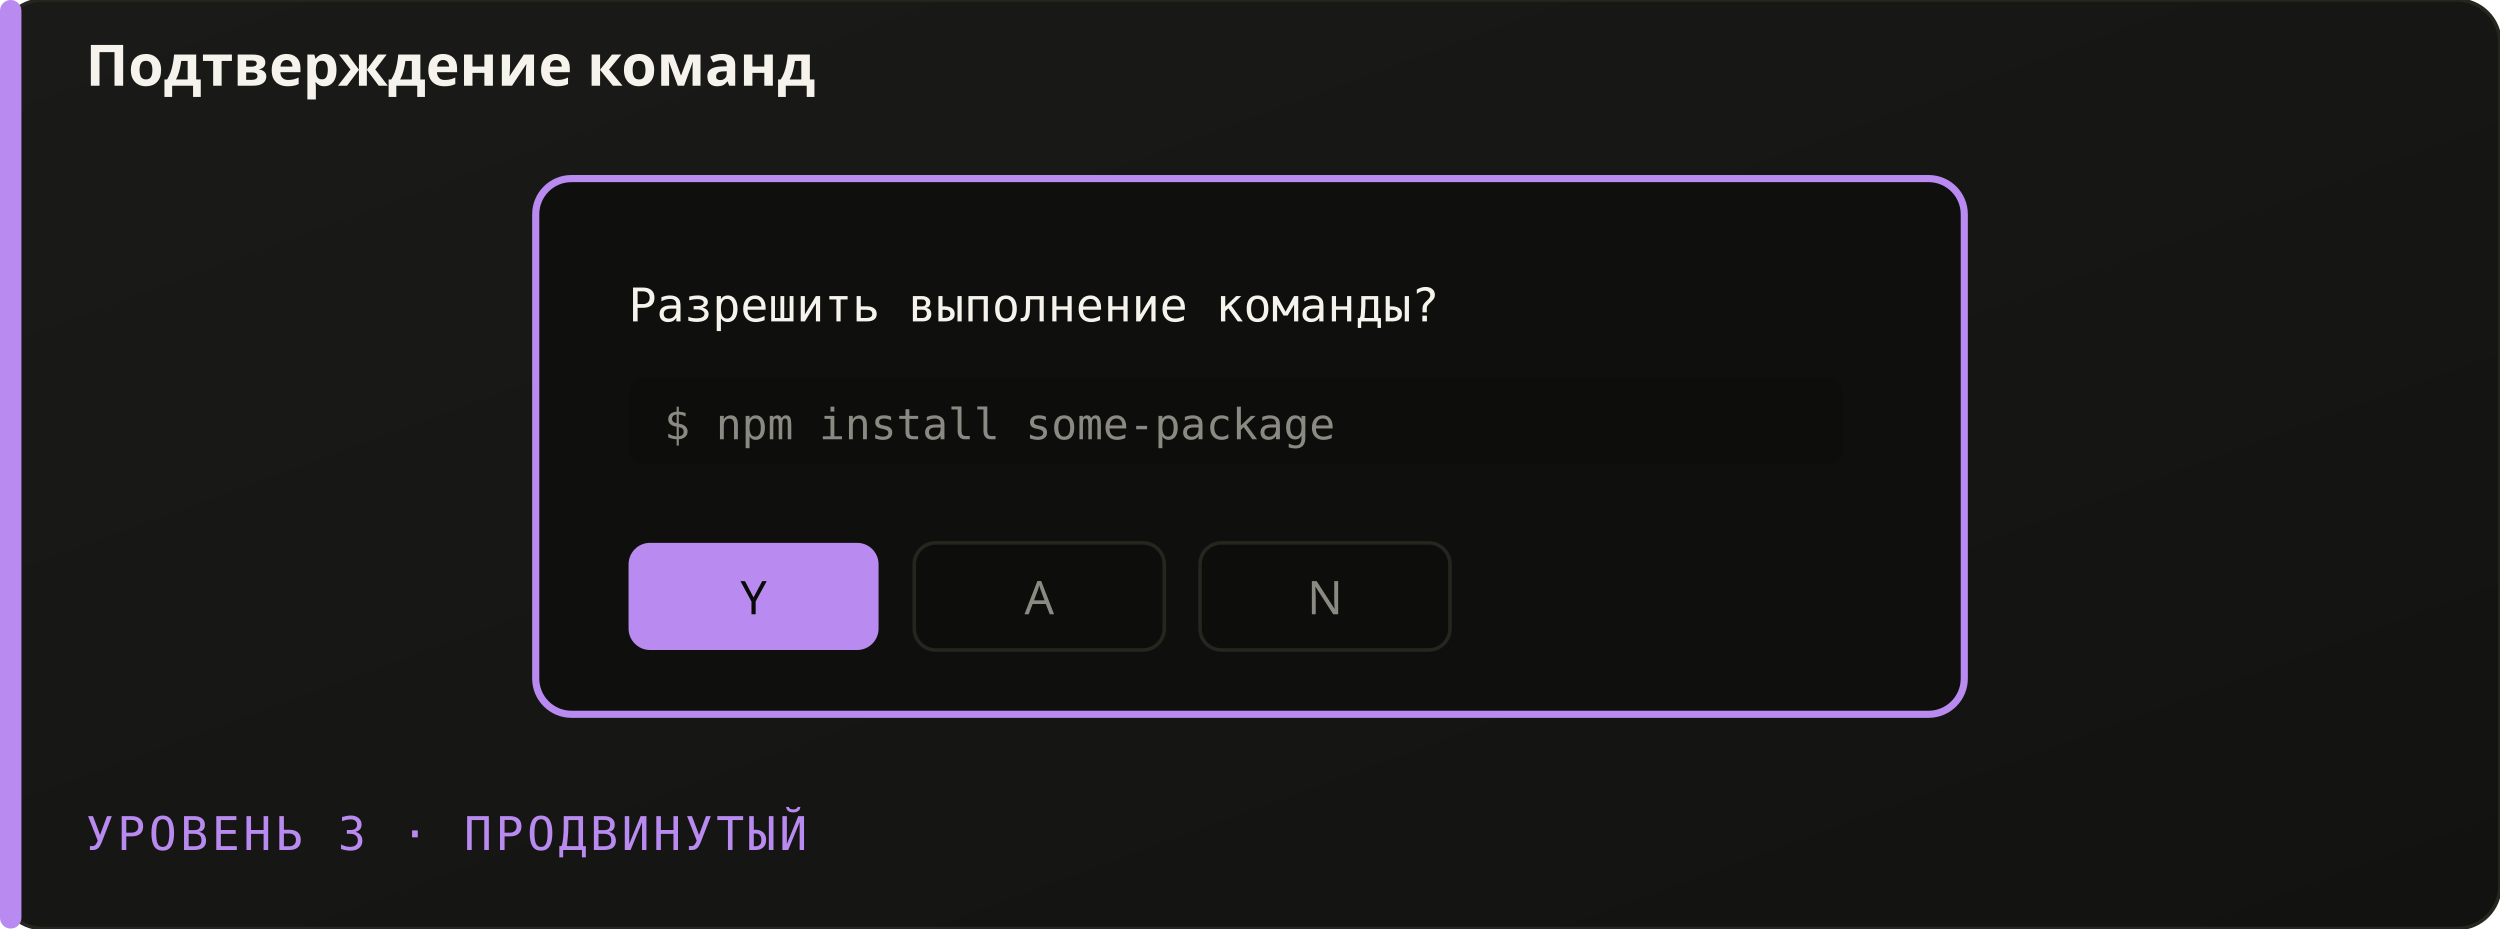
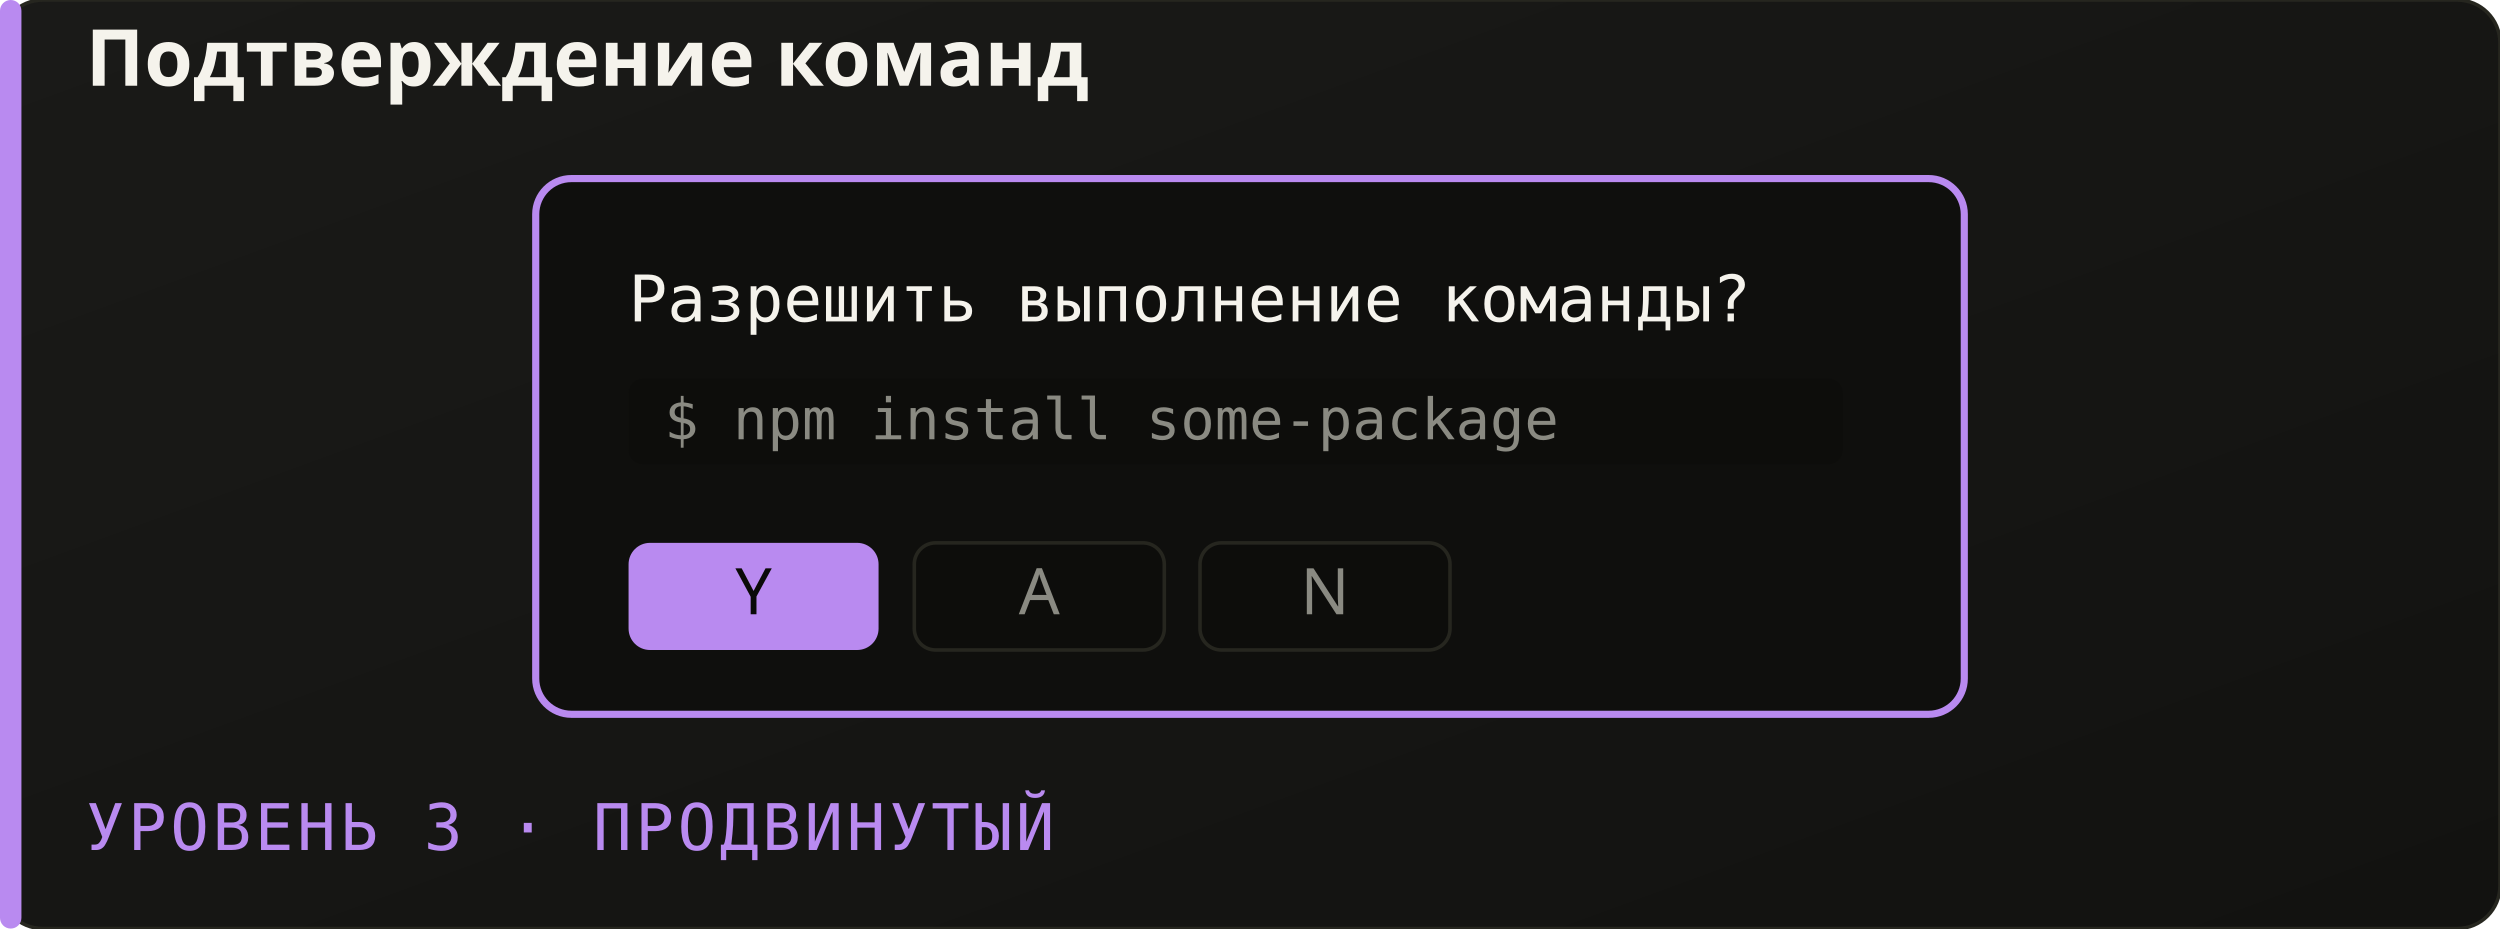
<svg xmlns="http://www.w3.org/2000/svg" viewBox="0 0 700 260">
  <defs>
    <linearGradient id="bg" x1="0" y1="0" x2="1" y2="1">
      <stop offset="0%" stop-color="#1a1a18" />
      <stop offset="100%" stop-color="#121210" />
    </linearGradient>
  </defs>
  <rect width="700" height="260" rx="12" fill="url(#bg)" stroke="#26261f" />
  <rect x="0" y="0" width="6" height="260" rx="3" fill="#b98af0" />
  <rect x="150" y="50" width="400" height="150" rx="10" fill="#0f0f0d" stroke="#b98af0" stroke-width="2" />
-   <text x="176" y="90" font-family="monospace" font-size="13" fill="#F5F3EC">Разрешить выполнение команды?</text>
+   <text x="176" y="90" font-family="monospace" font-size="18" fill="#F5F3EC">Разрешить выполнение команды?</text>
  <rect x="176" y="106" width="340" height="24" rx="4" fill="#0d0d0b" />
-   <text x="186" y="123" font-family="monospace" font-size="12" fill="#8a8a82">$ npm install some-package</text>
+   <text x="186" y="123" font-family="monospace" font-size="16" fill="#8a8a82">$ npm install some-package</text>
  <rect x="176" y="152" width="70" height="30" rx="6" fill="#b98af0" />
-   <text x="211" y="172" font-family="sans-serif" font-size="13" fill="#0a0a08" text-anchor="middle">Y</text>
+   <text x="211" y="172" font-family="sans-serif" font-size="18" fill="#0a0a08" text-anchor="middle">Y</text>
  <rect x="256" y="152" width="70" height="30" rx="6" fill="#0d0d0b" stroke="#26261f" />
-   <text x="291" y="172" font-family="sans-serif" font-size="13" fill="#8a8a82" text-anchor="middle">A</text>
+   <text x="291" y="172" font-family="sans-serif" font-size="18" fill="#8a8a82" text-anchor="middle">A</text>
  <rect x="336" y="152" width="70" height="30" rx="6" fill="#0d0d0b" stroke="#26261f" />
-   <text x="371" y="172" font-family="sans-serif" font-size="13" fill="#8a8a82" text-anchor="middle">N</text>
-   <text x="24" y="238" font-family="monospace" font-size="13" fill="#b98af0" letter-spacing="1">УРОВЕНЬ 3 · ПРОДВИНУТЫЙ</text>
-   <text x="24" y="24" font-family="sans-serif" font-size="16" fill="#F5F3EC" font-weight="600">Подтверждение команд</text>
+   <text x="371" y="172" font-family="sans-serif" font-size="18" fill="#8a8a82" text-anchor="middle">N</text>
+   <text x="24" y="238" font-family="monospace" font-size="18" fill="#b98af0" letter-spacing="1">УРОВЕНЬ 3 · ПРОДВИНУТЫЙ</text>
+   <text x="24" y="24" font-family="sans-serif" font-size="22" fill="#F5F3EC" font-weight="600">Подтверждение команд</text>
</svg>
